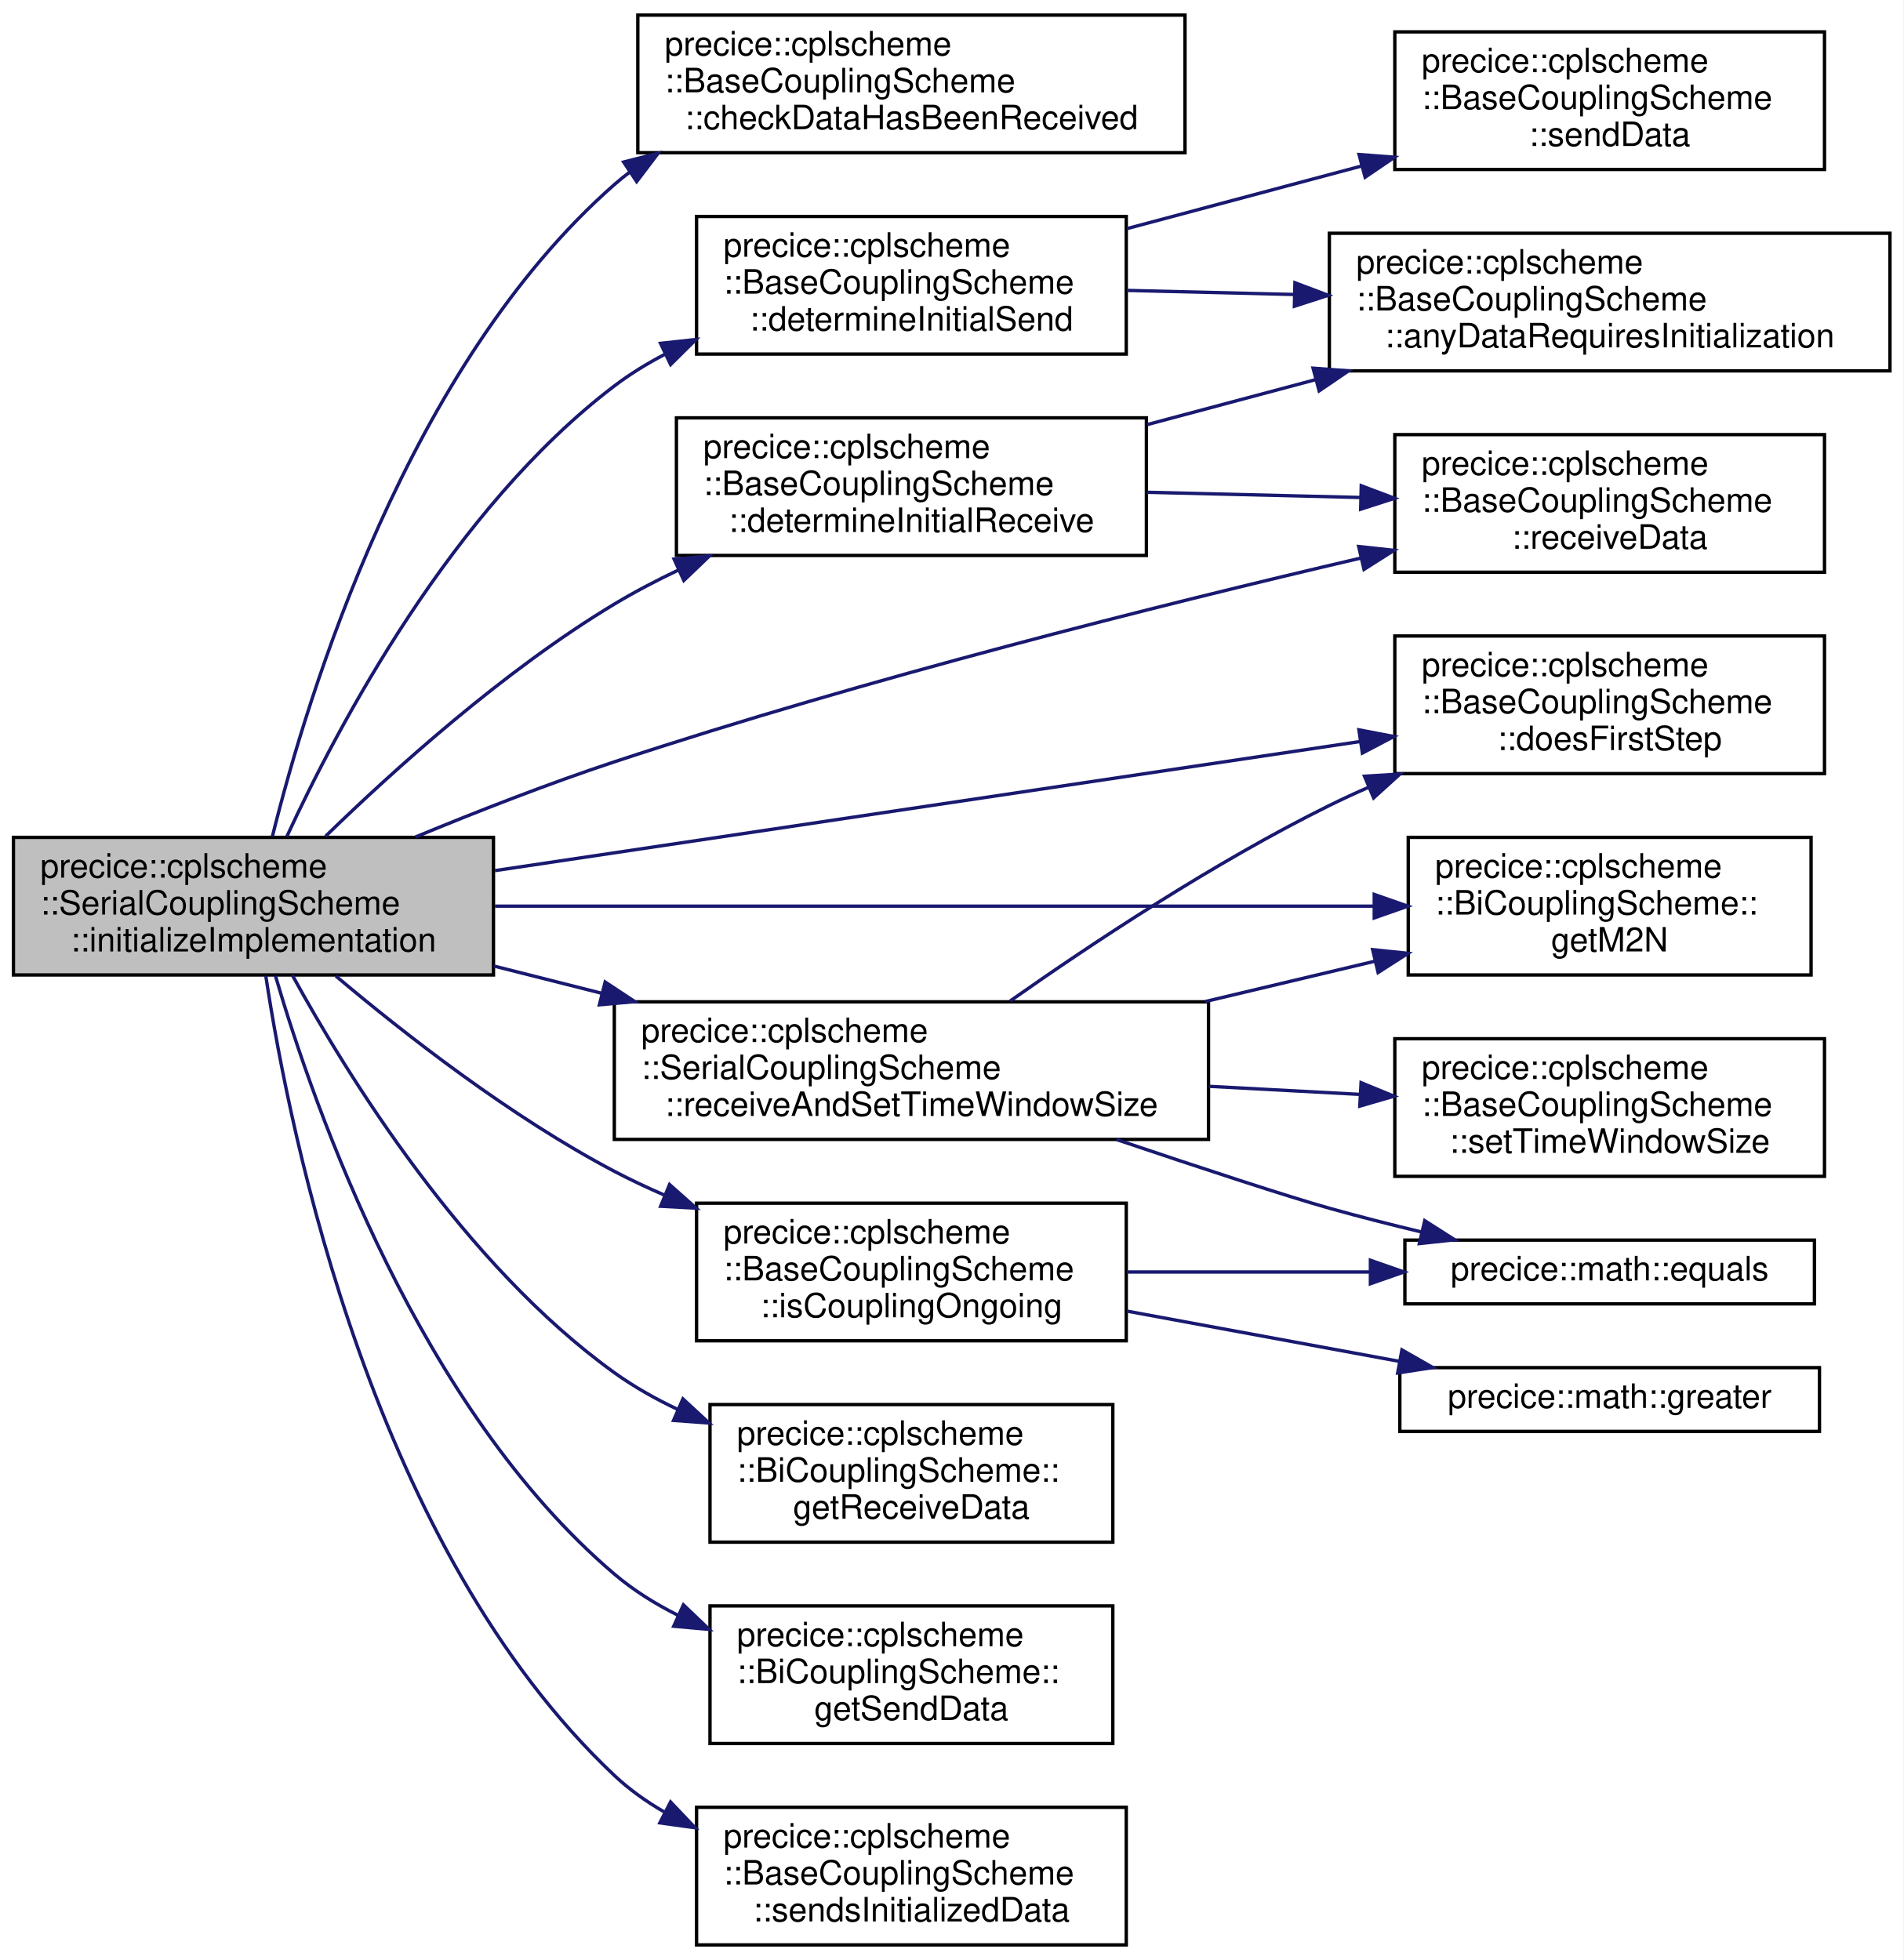
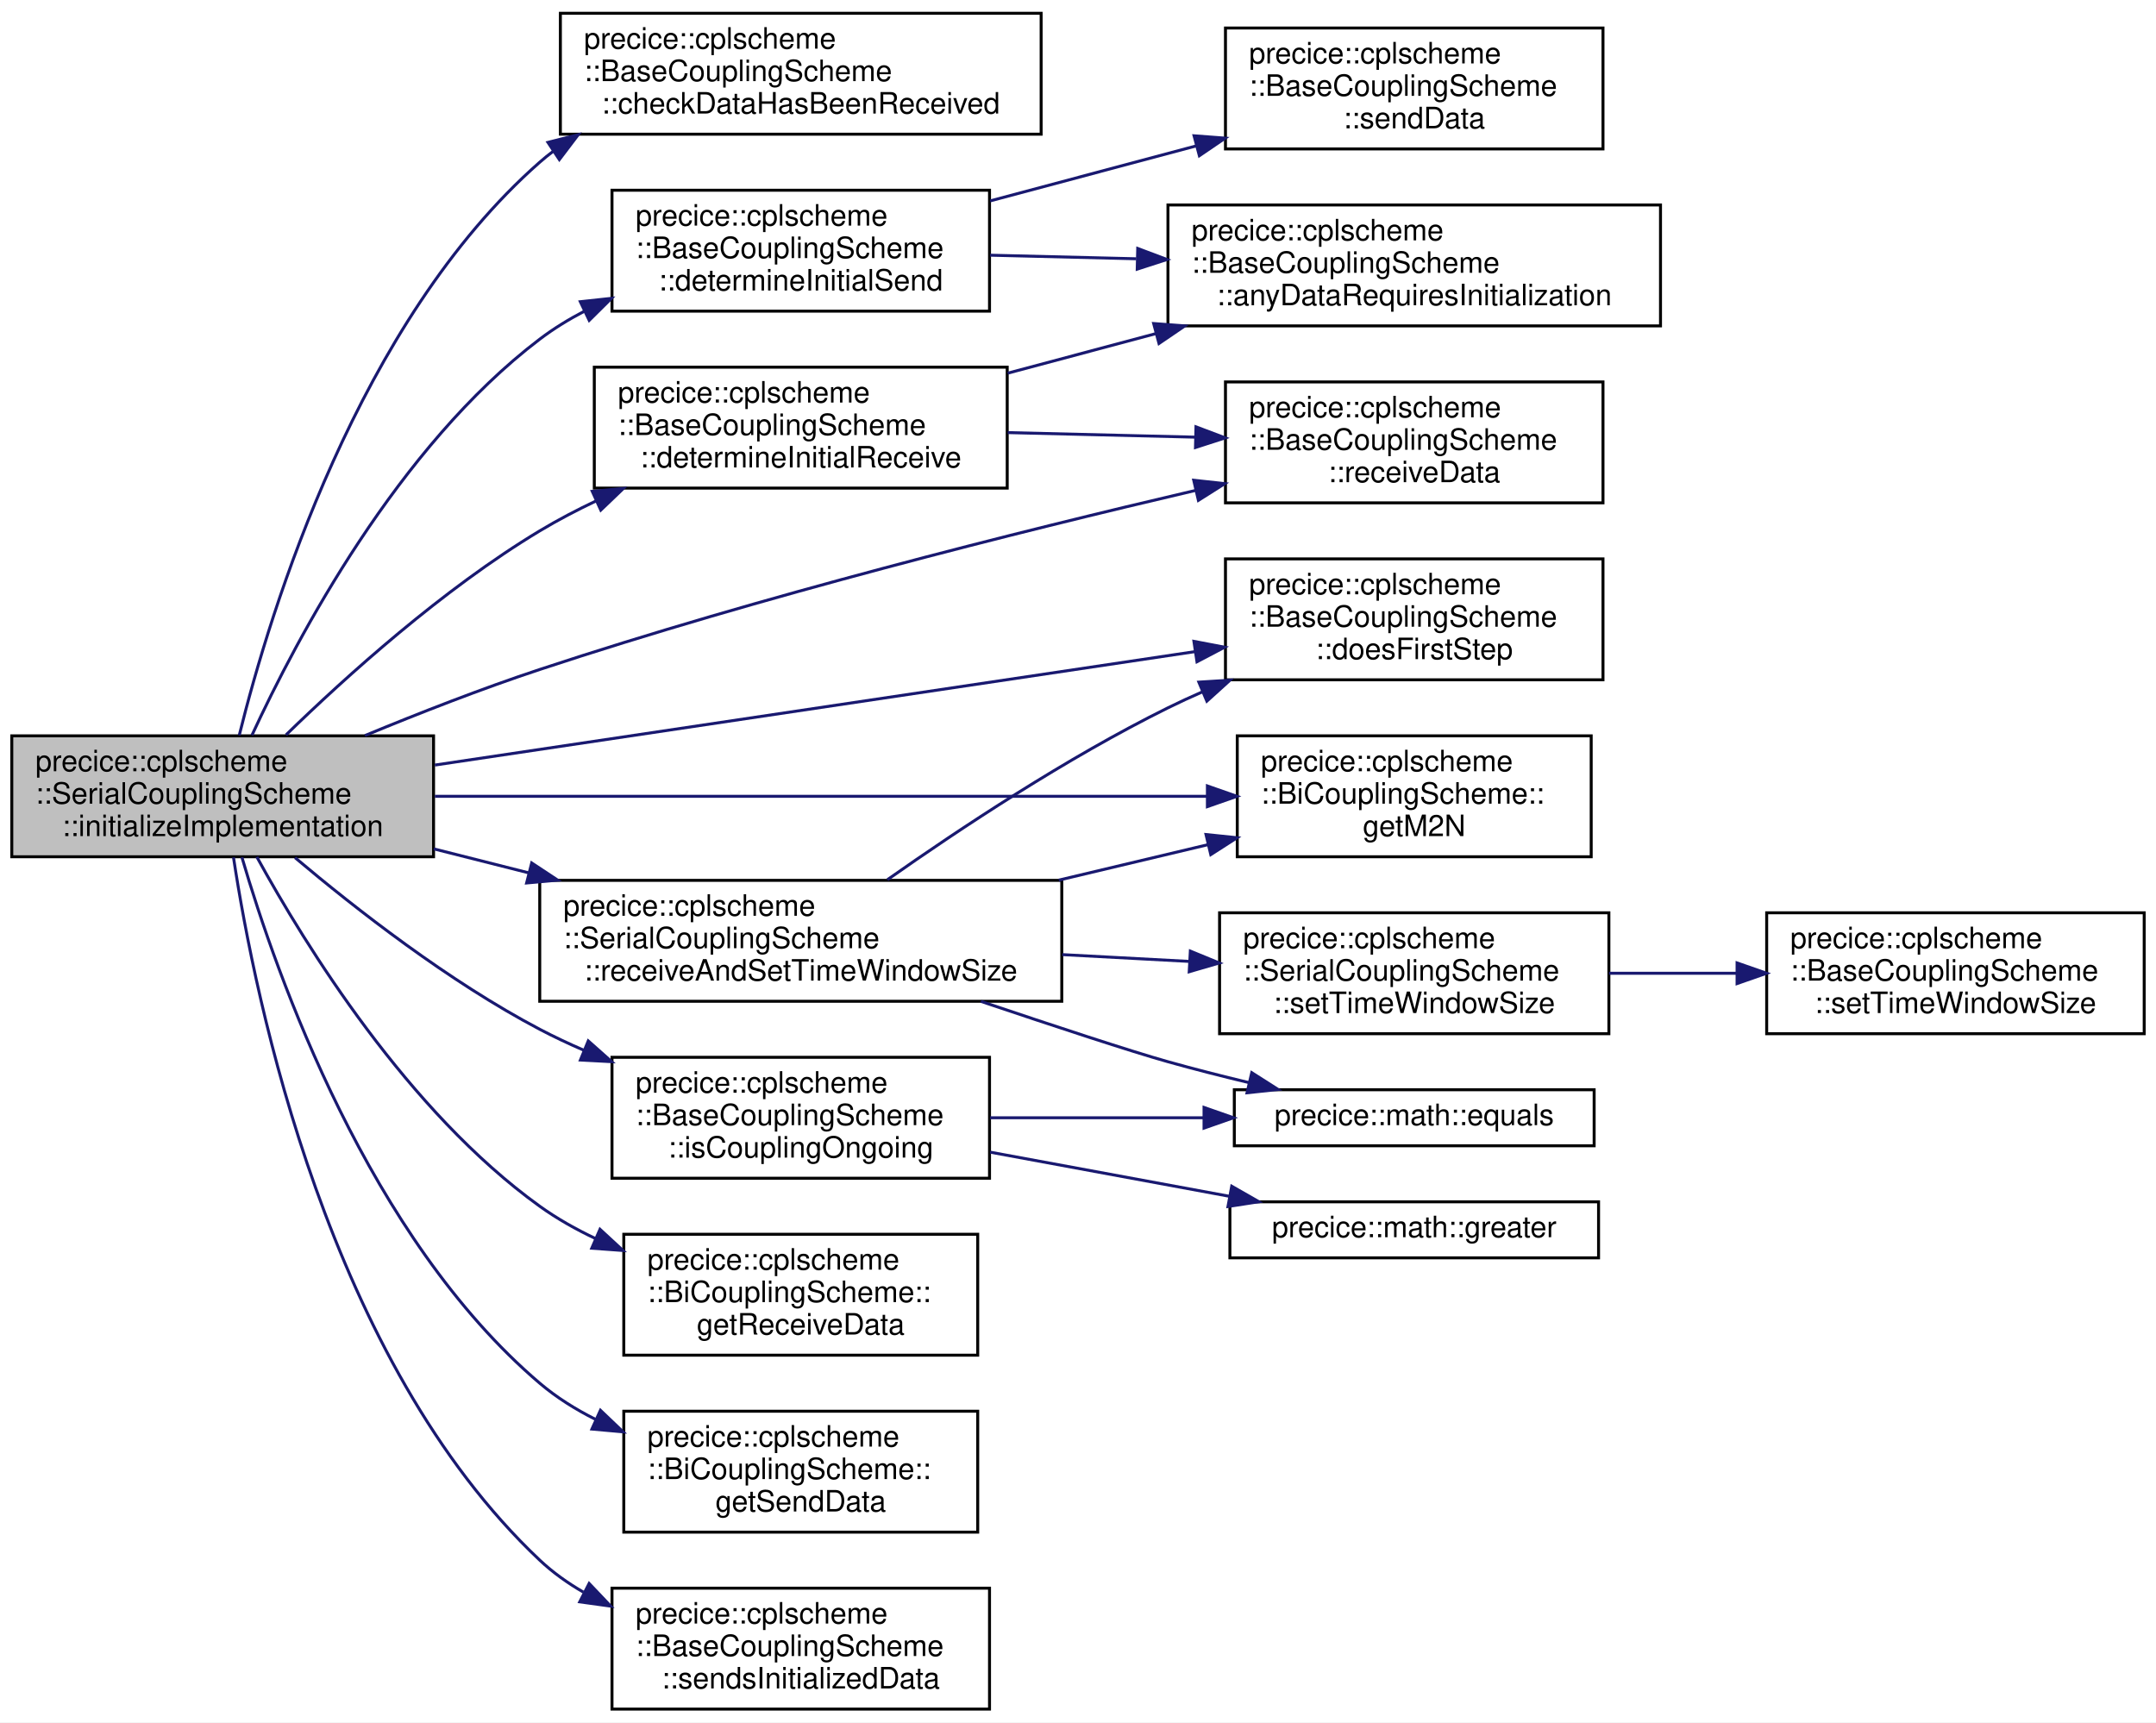
- <svg xmlns="http://www.w3.org/2000/svg" xmlns:xlink="http://www.w3.org/1999/xlink" width="567pt" height="584pt" viewBox="0.00 0.00 567.00 584.00">
+ <svg xmlns="http://www.w3.org/2000/svg" xmlns:xlink="http://www.w3.org/1999/xlink" width="731pt" height="584pt" viewBox="0.00 0.00 731.00 584.00">
  <g id="graph0" class="graph" transform="scale(1 1) rotate(0) translate(4 580)">
-     <polygon fill="white" stroke="transparent" points="-4,4 -4,-580 563,-580 563,4 -4,4" />
+     <polygon fill="white" stroke="transparent" points="-4,4 -4,-580 727,-580 727,4 -4,4" />
    <g id="node1" class="node">
      <g id="a_node1">
        <a xlink:title="determine whether data has to be sent/received">
          <polygon fill="#bfbfbf" stroke="black" points="0,-289.5 0,-330.5 143,-330.5 143,-289.5 0,-289.5" />
          <text text-anchor="start" x="8" y="-318.5" font-family="Helvetica,sans-Serif" font-size="10.00">precice::cplscheme</text>
          <text text-anchor="start" x="8" y="-307.5" font-family="Helvetica,sans-Serif" font-size="10.00">::SerialCouplingScheme</text>
          <text text-anchor="middle" x="71.5" y="-296.5" font-family="Helvetica,sans-Serif" font-size="10.00">::initializeImplementation</text>
        </a>
      </g>
    </g>
    <g id="node2" class="node">
      <g id="a_node2">
        <a xlink:href="classprecice_1_1cplscheme_1_1BaseCouplingScheme.html#ab41a2ded419b560b9cccb511a7d01e08" target="_top" xlink:title="Used to set flag after data has been received using receiveData().">
          <polygon fill="white" stroke="black" points="186,-534.5 186,-575.5 349,-575.5 349,-534.5 186,-534.5" />
          <text text-anchor="start" x="194" y="-563.5" font-family="Helvetica,sans-Serif" font-size="10.00">precice::cplscheme</text>
          <text text-anchor="start" x="194" y="-552.5" font-family="Helvetica,sans-Serif" font-size="10.00">::BaseCouplingScheme</text>
          <text text-anchor="middle" x="267.5" y="-541.5" font-family="Helvetica,sans-Serif" font-size="10.00">::checkDataHasBeenReceived</text>
        </a>
      </g>
    </g>
    <g id="edge1" class="edge">
      <path fill="none" stroke="midnightblue" d="M77.12,-330.69C87.66,-373.22 117.5,-470.99 179,-525 180.49,-526.31 182.05,-527.57 183.65,-528.77" />
      <polygon fill="midnightblue" stroke="midnightblue" points="181.78,-531.73 192.05,-534.33 185.65,-525.89 181.78,-531.73" />
    </g>
    <g id="node3" class="node">
      <g id="a_node3">
        <a xlink:href="classprecice_1_1cplscheme_1_1BaseCouplingScheme.html#a197d3c5ee0b7a593c2f71e0884eb33bf" target="_top" xlink:title="Sets _receivesInitializedData, if receiveData requires initialization.">
          <polygon fill="white" stroke="black" points="197.5,-414.5 197.5,-455.5 337.5,-455.5 337.5,-414.5 197.5,-414.5" />
          <text text-anchor="start" x="205.5" y="-443.5" font-family="Helvetica,sans-Serif" font-size="10.00">precice::cplscheme</text>
          <text text-anchor="start" x="205.5" y="-432.5" font-family="Helvetica,sans-Serif" font-size="10.00">::BaseCouplingScheme</text>
          <text text-anchor="middle" x="267.5" y="-421.5" font-family="Helvetica,sans-Serif" font-size="10.00">::determineInitialReceive</text>
        </a>
      </g>
    </g>
    <g id="edge2" class="edge">
      <path fill="none" stroke="midnightblue" d="M92.96,-330.81C113.33,-350.63 146.22,-380.3 179,-400 185.07,-403.65 191.6,-407.07 198.24,-410.22" />
      <polygon fill="midnightblue" stroke="midnightblue" points="196.8,-413.41 207.35,-414.37 199.7,-407.04 196.8,-413.41" />
    </g>
    <g id="node5" class="node">
      <g id="a_node5">
        <a xlink:href="classprecice_1_1cplscheme_1_1BaseCouplingScheme.html#af690c8d4e0f11e52fc7b9ca1fe098229" target="_top" xlink:title="Receives data receiveDataIDs given in mapCouplingData with communication.">
          <polygon fill="white" stroke="black" points="411.5,-409.5 411.5,-450.5 539.5,-450.5 539.5,-409.5 411.5,-409.5" />
          <text text-anchor="start" x="419.5" y="-438.5" font-family="Helvetica,sans-Serif" font-size="10.00">precice::cplscheme</text>
          <text text-anchor="start" x="419.5" y="-427.5" font-family="Helvetica,sans-Serif" font-size="10.00">::BaseCouplingScheme</text>
          <text text-anchor="middle" x="475.5" y="-416.5" font-family="Helvetica,sans-Serif" font-size="10.00">::receiveData</text>
        </a>
      </g>
    </g>
-     <g id="edge20" class="edge">
+     <g id="edge21" class="edge">
      <path fill="none" stroke="midnightblue" d="M119.73,-330.59C138.04,-338.17 159.31,-346.49 179,-353 253.74,-377.71 341.19,-399.66 401.46,-413.74" />
      <polygon fill="midnightblue" stroke="midnightblue" points="400.74,-417.16 411.27,-416.02 402.32,-410.35 400.74,-417.16" />
    </g>
    <g id="node6" class="node">
      <g id="a_node6">
        <a xlink:href="classprecice_1_1cplscheme_1_1BaseCouplingScheme.html#a24ea9ccdded53102a8f2b62f6736b012" target="_top" xlink:title="Sets _sendsInitializedData, if sendData requires initialization.">
          <polygon fill="white" stroke="black" points="203.5,-474.5 203.5,-515.5 331.5,-515.5 331.5,-474.5 203.5,-474.5" />
          <text text-anchor="start" x="211.5" y="-503.5" font-family="Helvetica,sans-Serif" font-size="10.00">precice::cplscheme</text>
          <text text-anchor="start" x="211.5" y="-492.5" font-family="Helvetica,sans-Serif" font-size="10.00">::BaseCouplingScheme</text>
          <text text-anchor="middle" x="267.5" y="-481.5" font-family="Helvetica,sans-Serif" font-size="10.00">::determineInitialSend</text>
        </a>
      </g>
    </g>
    <g id="edge5" class="edge">
      <path fill="none" stroke="midnightblue" d="M81.43,-330.72C96.7,-363.79 130.9,-428.47 179,-465 183.67,-468.55 188.79,-471.69 194.13,-474.48" />
      <polygon fill="midnightblue" stroke="midnightblue" points="192.76,-477.7 203.3,-478.84 195.77,-471.38 192.76,-477.7" />
    </g>
    <g id="node8" class="node">
      <g id="a_node8">
        <a xlink:href="classprecice_1_1cplscheme_1_1BaseCouplingScheme.html#af880c679675d59efcf00b0b9fd984f6e" target="_top" xlink:title="Getter for _doesFirstStep.">
          <polygon fill="white" stroke="black" points="411.5,-349.5 411.5,-390.5 539.5,-390.5 539.5,-349.5 411.5,-349.5" />
          <text text-anchor="start" x="419.5" y="-378.5" font-family="Helvetica,sans-Serif" font-size="10.00">precice::cplscheme</text>
          <text text-anchor="start" x="419.5" y="-367.5" font-family="Helvetica,sans-Serif" font-size="10.00">::BaseCouplingScheme</text>
          <text text-anchor="middle" x="475.5" y="-356.5" font-family="Helvetica,sans-Serif" font-size="10.00">::doesFirstStep</text>
        </a>
      </g>
    </g>
    <g id="edge8" class="edge">
      <path fill="none" stroke="midnightblue" d="M143.44,-320.59C215.88,-331.4 327.82,-348.11 401.13,-359.05" />
      <polygon fill="midnightblue" stroke="midnightblue" points="400.8,-362.54 411.21,-360.55 401.84,-355.62 400.8,-362.54" />
    </g>
    <g id="node9" class="node">
      <g id="a_node9">
        <a xlink:href="classprecice_1_1cplscheme_1_1BiCouplingScheme.html#ae90273efd5e7a1ba0b91b5e09fd971ac" target="_top" xlink:title=" ">
          <polygon fill="white" stroke="black" points="415.5,-289.5 415.5,-330.5 535.5,-330.5 535.5,-289.5 415.5,-289.5" />
          <text text-anchor="start" x="423.5" y="-318.5" font-family="Helvetica,sans-Serif" font-size="10.00">precice::cplscheme</text>
          <text text-anchor="start" x="423.5" y="-307.5" font-family="Helvetica,sans-Serif" font-size="10.00">::BiCouplingScheme::</text>
          <text text-anchor="middle" x="475.5" y="-296.5" font-family="Helvetica,sans-Serif" font-size="10.00">getM2N</text>
        </a>
      </g>
    </g>
    <g id="edge9" class="edge">
      <path fill="none" stroke="midnightblue" d="M143.44,-310C217.28,-310 332.16,-310 405.33,-310" />
      <polygon fill="midnightblue" stroke="midnightblue" points="405.37,-313.5 415.37,-310 405.37,-306.5 405.37,-313.5" />
    </g>
    <g id="node10" class="node">
      <g id="a_node10">
        <a xlink:href="classprecice_1_1cplscheme_1_1BiCouplingScheme.html#a9f50278c80ab37222105c81b74bb1f7c" target="_top" xlink:title="Returns all data to be received.">
          <polygon fill="white" stroke="black" points="207.5,-120.5 207.5,-161.5 327.5,-161.5 327.5,-120.5 207.5,-120.5" />
          <text text-anchor="start" x="215.5" y="-149.5" font-family="Helvetica,sans-Serif" font-size="10.00">precice::cplscheme</text>
          <text text-anchor="start" x="215.5" y="-138.5" font-family="Helvetica,sans-Serif" font-size="10.00">::BiCouplingScheme::</text>
          <text text-anchor="middle" x="267.5" y="-127.5" font-family="Helvetica,sans-Serif" font-size="10.00">getReceiveData</text>
        </a>
      </g>
    </g>
    <g id="edge10" class="edge">
      <path fill="none" stroke="midnightblue" d="M83.07,-289.47C99.59,-259.31 134.33,-203.14 179,-171 184.83,-166.81 191.28,-163.17 197.98,-160.01" />
      <polygon fill="midnightblue" stroke="midnightblue" points="199.43,-163.19 207.21,-156 196.64,-156.77 199.43,-163.19" />
    </g>
    <g id="node11" class="node">
      <g id="a_node11">
        <a xlink:href="classprecice_1_1cplscheme_1_1BiCouplingScheme.html#a66197fbf9e9032a824e128cd55aefa7f" target="_top" xlink:title="Returns all data to be sent.">
          <polygon fill="white" stroke="black" points="207.5,-60.5 207.5,-101.5 327.5,-101.5 327.5,-60.5 207.5,-60.5" />
          <text text-anchor="start" x="215.5" y="-89.5" font-family="Helvetica,sans-Serif" font-size="10.00">precice::cplscheme</text>
          <text text-anchor="start" x="215.5" y="-78.5" font-family="Helvetica,sans-Serif" font-size="10.00">::BiCouplingScheme::</text>
          <text text-anchor="middle" x="267.5" y="-67.5" font-family="Helvetica,sans-Serif" font-size="10.00">getSendData</text>
        </a>
      </g>
    </g>
    <g id="edge11" class="edge">
      <path fill="none" stroke="midnightblue" d="M78.03,-289.3C89.79,-249.14 121.1,-160.25 179,-111 184.63,-106.21 191.07,-102.17 197.85,-98.77" />
      <polygon fill="midnightblue" stroke="midnightblue" points="199.58,-101.82 207.24,-94.51 196.69,-95.45 199.58,-101.82" />
    </g>
    <g id="node12" class="node">
      <g id="a_node12">
        <a xlink:href="classprecice_1_1cplscheme_1_1BaseCouplingScheme.html#a69facd34bc23797fe69daab51df26b8c" target="_top" xlink:title="Returns true, when the coupled simulation is still ongoing.">
          <polygon fill="white" stroke="black" points="203.5,-180.5 203.5,-221.5 331.5,-221.5 331.5,-180.5 203.5,-180.5" />
          <text text-anchor="start" x="211.5" y="-209.5" font-family="Helvetica,sans-Serif" font-size="10.00">precice::cplscheme</text>
          <text text-anchor="start" x="211.5" y="-198.5" font-family="Helvetica,sans-Serif" font-size="10.00">::BaseCouplingScheme</text>
          <text text-anchor="middle" x="267.5" y="-187.5" font-family="Helvetica,sans-Serif" font-size="10.00">::isCouplingOngoing</text>
        </a>
      </g>
    </g>
    <g id="edge12" class="edge">
      <path fill="none" stroke="midnightblue" d="M96.03,-289.2C116.71,-271.76 148.23,-247.18 179,-231 183.8,-228.48 188.85,-226.1 194.01,-223.87" />
      <polygon fill="midnightblue" stroke="midnightblue" points="195.45,-227.06 203.37,-220.02 192.79,-220.58 195.45,-227.06" />
    </g>
    <g id="node15" class="node">
      <g id="a_node15">
        <a xlink:href="classprecice_1_1cplscheme_1_1SerialCouplingScheme.html#a2e5a29de7a6610336338700f49f10189" target="_top" xlink:title="Receives and sets the time window size, if this participant is the one to receive.">
          <polygon fill="white" stroke="black" points="179,-240.5 179,-281.5 356,-281.5 356,-240.5 179,-240.5" />
          <text text-anchor="start" x="187" y="-269.5" font-family="Helvetica,sans-Serif" font-size="10.00">precice::cplscheme</text>
          <text text-anchor="start" x="187" y="-258.5" font-family="Helvetica,sans-Serif" font-size="10.00">::SerialCouplingScheme</text>
          <text text-anchor="middle" x="267.5" y="-247.5" font-family="Helvetica,sans-Serif" font-size="10.00">::receiveAndSetTimeWindowSize</text>
        </a>
      </g>
    </g>
    <g id="edge15" class="edge">
      <path fill="none" stroke="midnightblue" d="M143.09,-292.17C153.54,-289.53 164.43,-286.78 175.23,-284.05" />
      <polygon fill="midnightblue" stroke="midnightblue" points="176.27,-287.4 185.11,-281.56 174.55,-280.61 176.27,-287.4" />
    </g>
-     <g id="node17" class="node">
-       <g id="a_node17">
+     <g id="node18" class="node">
+       <g id="a_node18">
        <a xlink:href="classprecice_1_1cplscheme_1_1BaseCouplingScheme.html#a451d5b7ad0672e0a2a4eea89eda25e1d" target="_top" xlink:title="Getter for _sendsInitializedData.">
          <polygon fill="white" stroke="black" points="203.5,-0.5 203.5,-41.5 331.5,-41.5 331.5,-0.5 203.5,-0.5" />
          <text text-anchor="start" x="211.5" y="-29.5" font-family="Helvetica,sans-Serif" font-size="10.00">precice::cplscheme</text>
          <text text-anchor="start" x="211.5" y="-18.5" font-family="Helvetica,sans-Serif" font-size="10.00">::BaseCouplingScheme</text>
          <text text-anchor="middle" x="267.5" y="-7.5" font-family="Helvetica,sans-Serif" font-size="10.00">::sendsInitializedData</text>
        </a>
      </g>
    </g>
-     <g id="edge21" class="edge">
+     <g id="edge22" class="edge">
      <path fill="none" stroke="midnightblue" d="M75.17,-289.28C82.53,-240.67 107.51,-118.34 179,-51 183.42,-46.84 188.44,-43.25 193.79,-40.16" />
      <polygon fill="midnightblue" stroke="midnightblue" points="195.75,-43.09 203.05,-35.41 192.56,-36.86 195.75,-43.09" />
    </g>
    <g id="node4" class="node">
      <g id="a_node4">
        <a xlink:href="classprecice_1_1cplscheme_1_1BaseCouplingScheme.html#a6c03bf6ae814ea06faf0ed3b2e3b846f" target="_top" xlink:title="Checks whether any CouplingData in dataMap requires initialization.">
          <polygon fill="white" stroke="black" points="392,-469.5 392,-510.5 559,-510.5 559,-469.5 392,-469.5" />
          <text text-anchor="start" x="400" y="-498.5" font-family="Helvetica,sans-Serif" font-size="10.00">precice::cplscheme</text>
          <text text-anchor="start" x="400" y="-487.5" font-family="Helvetica,sans-Serif" font-size="10.00">::BaseCouplingScheme</text>
          <text text-anchor="middle" x="475.5" y="-476.5" font-family="Helvetica,sans-Serif" font-size="10.00">::anyDataRequiresInitialization</text>
        </a>
      </g>
    </g>
    <g id="edge3" class="edge">
      <path fill="none" stroke="midnightblue" d="M337.67,-453.47C353.79,-457.77 371.16,-462.41 387.93,-466.89" />
      <polygon fill="midnightblue" stroke="midnightblue" points="387.15,-470.3 397.72,-469.5 388.96,-463.54 387.15,-470.3" />
    </g>
    <g id="edge4" class="edge">
      <path fill="none" stroke="midnightblue" d="M337.67,-433.32C358.16,-432.82 380.66,-432.28 401.39,-431.77" />
      <polygon fill="midnightblue" stroke="midnightblue" points="401.5,-435.27 411.41,-431.53 401.33,-428.28 401.5,-435.27" />
    </g>
    <g id="edge6" class="edge">
      <path fill="none" stroke="midnightblue" d="M331.71,-493.47C347.38,-493.09 364.5,-492.67 381.27,-492.26" />
      <polygon fill="midnightblue" stroke="midnightblue" points="381.75,-495.75 391.66,-492.01 381.58,-488.75 381.75,-495.75" />
    </g>
    <g id="node7" class="node">
      <g id="a_node7">
        <a xlink:href="classprecice_1_1cplscheme_1_1BaseCouplingScheme.html#a3aa71af66bf740fa8d9182b47db7dac3" target="_top" xlink:title="Sends data sendDataIDs given in mapCouplingData with communication.">
          <polygon fill="white" stroke="black" points="411.5,-529.5 411.5,-570.5 539.5,-570.5 539.5,-529.5 411.5,-529.5" />
          <text text-anchor="start" x="419.5" y="-558.5" font-family="Helvetica,sans-Serif" font-size="10.00">precice::cplscheme</text>
          <text text-anchor="start" x="419.5" y="-547.5" font-family="Helvetica,sans-Serif" font-size="10.00">::BaseCouplingScheme</text>
          <text text-anchor="middle" x="475.5" y="-536.5" font-family="Helvetica,sans-Serif" font-size="10.00">::sendData</text>
        </a>
      </g>
    </g>
    <g id="edge7" class="edge">
      <path fill="none" stroke="midnightblue" d="M331.71,-511.88C353.75,-517.76 378.68,-524.42 401.46,-530.5" />
      <polygon fill="midnightblue" stroke="midnightblue" points="400.85,-533.96 411.41,-533.16 402.65,-527.2 400.85,-533.96" />
    </g>
    <g id="node13" class="node">
      <g id="a_node13">
        <a xlink:href="namespaceprecice_1_1math.html#a0e86802cfe992deba131d789d035b5b7" target="_top" xlink:title="Compares two Eigen::MatrixBase for equality up to tolerance.">
          <polygon fill="white" stroke="black" points="414.5,-191.5 414.5,-210.5 536.5,-210.5 536.5,-191.5 414.5,-191.5" />
          <text text-anchor="middle" x="475.5" y="-198.5" font-family="Helvetica,sans-Serif" font-size="10.00">precice::math::equals</text>
        </a>
      </g>
    </g>
    <g id="edge13" class="edge">
      <path fill="none" stroke="midnightblue" d="M331.71,-201C354.58,-201 380.54,-201 404,-201" />
      <polygon fill="midnightblue" stroke="midnightblue" points="404.23,-204.5 414.23,-201 404.23,-197.5 404.23,-204.5" />
    </g>
    <g id="node14" class="node">
      <g id="a_node14">
        <a xlink:href="namespaceprecice_1_1math.html#abdb7ef543f323c2e8a0d48d1774739e6" target="_top" xlink:title=" ">
          <polygon fill="white" stroke="black" points="413,-153.5 413,-172.5 538,-172.5 538,-153.5 413,-153.5" />
          <text text-anchor="middle" x="475.5" y="-160.5" font-family="Helvetica,sans-Serif" font-size="10.00">precice::math::greater</text>
        </a>
      </g>
    </g>
    <g id="edge14" class="edge">
      <path fill="none" stroke="midnightblue" d="M331.71,-189.34C357.5,-184.58 387.22,-179.1 412.85,-174.37" />
      <polygon fill="midnightblue" stroke="midnightblue" points="413.62,-177.79 422.82,-172.53 412.35,-170.91 413.62,-177.79" />
    </g>
    <g id="edge16" class="edge">
      <path fill="none" stroke="midnightblue" d="M296.88,-281.72C321.25,-298.87 357.77,-323.09 392,-340 395.77,-341.86 399.68,-343.67 403.66,-345.41" />
      <polygon fill="midnightblue" stroke="midnightblue" points="402.47,-348.71 413.04,-349.37 405.19,-342.26 402.47,-348.71" />
    </g>
    <g id="edge18" class="edge">
      <path fill="none" stroke="midnightblue" d="M354.97,-281.57C371.84,-285.58 389.31,-289.74 405.52,-293.59" />
      <polygon fill="midnightblue" stroke="midnightblue" points="404.9,-297.04 415.43,-295.95 406.52,-290.23 404.9,-297.04" />
    </g>
    <g id="edge17" class="edge">
      <path fill="none" stroke="midnightblue" d="M328.57,-240.47C353.53,-232.06 379.55,-223.49 392,-220 400.83,-217.52 410.26,-215.12 419.48,-212.91" />
      <polygon fill="midnightblue" stroke="midnightblue" points="420.41,-216.29 429.35,-210.59 418.81,-209.47 420.41,-216.29" />
    </g>
    <g id="node16" class="node">
      <g id="a_node16">
+         <a xlink:href="classprecice_1_1cplscheme_1_1SerialCouplingScheme.html#a54ad452af57c6b280b0c7a5fe188936b" target="_top" xlink:title="Setter for _timeWindowSize.">
+           <polygon fill="white" stroke="black" points="409.5,-229.5 409.5,-270.5 541.5,-270.5 541.5,-229.5 409.5,-229.5" />
+           <text text-anchor="start" x="417.5" y="-258.5" font-family="Helvetica,sans-Serif" font-size="10.00">precice::cplscheme</text>
+           <text text-anchor="start" x="417.5" y="-247.5" font-family="Helvetica,sans-Serif" font-size="10.00">::SerialCouplingScheme</text>
+           <text text-anchor="middle" x="475.5" y="-236.5" font-family="Helvetica,sans-Serif" font-size="10.00">::setTimeWindowSize</text>
+         </a>
+       </g>
+     </g>
+     <g id="edge19" class="edge">
+       <path fill="none" stroke="midnightblue" d="M356.16,-256.32C370.52,-255.55 385.3,-254.76 399.32,-254.01" />
+       <polygon fill="midnightblue" stroke="midnightblue" points="399.59,-257.51 409.39,-253.48 399.21,-250.52 399.59,-257.51" />
+     </g>
+     <g id="node17" class="node">
+       <g id="a_node17">
        <a xlink:href="classprecice_1_1cplscheme_1_1BaseCouplingScheme.html#a1337cc34f923d8bf9c1d50a18f3c9207" target="_top" xlink:title="Setter for _timeWindowSize.">
-           <polygon fill="white" stroke="black" points="411.5,-229.5 411.5,-270.5 539.5,-270.5 539.5,-229.5 411.5,-229.5" />
-           <text text-anchor="start" x="419.5" y="-258.5" font-family="Helvetica,sans-Serif" font-size="10.00">precice::cplscheme</text>
-           <text text-anchor="start" x="419.5" y="-247.5" font-family="Helvetica,sans-Serif" font-size="10.00">::BaseCouplingScheme</text>
-           <text text-anchor="middle" x="475.5" y="-236.5" font-family="Helvetica,sans-Serif" font-size="10.00">::setTimeWindowSize</text>
-         </a>
-       </g>
-     </g>
-     <g id="edge19" class="edge">
-       <path fill="none" stroke="midnightblue" d="M356.16,-256.32C371.05,-255.52 386.38,-254.71 400.87,-253.93" />
-       <polygon fill="midnightblue" stroke="midnightblue" points="401.45,-257.41 411.25,-253.38 401.07,-250.42 401.45,-257.41" />
+           <polygon fill="white" stroke="black" points="595,-229.5 595,-270.5 723,-270.5 723,-229.5 595,-229.5" />
+           <text text-anchor="start" x="603" y="-258.5" font-family="Helvetica,sans-Serif" font-size="10.00">precice::cplscheme</text>
+           <text text-anchor="start" x="603" y="-247.5" font-family="Helvetica,sans-Serif" font-size="10.00">::BaseCouplingScheme</text>
+           <text text-anchor="middle" x="659" y="-236.5" font-family="Helvetica,sans-Serif" font-size="10.00">::setTimeWindowSize</text>
+         </a>
+       </g>
+     </g>
+     <g id="edge20" class="edge">
+       <path fill="none" stroke="midnightblue" d="M541.51,-250C555.51,-250 570.4,-250 584.68,-250" />
+       <polygon fill="midnightblue" stroke="midnightblue" points="584.96,-253.5 594.96,-250 584.96,-246.5 584.96,-253.5" />
    </g>
  </g>
</svg>
